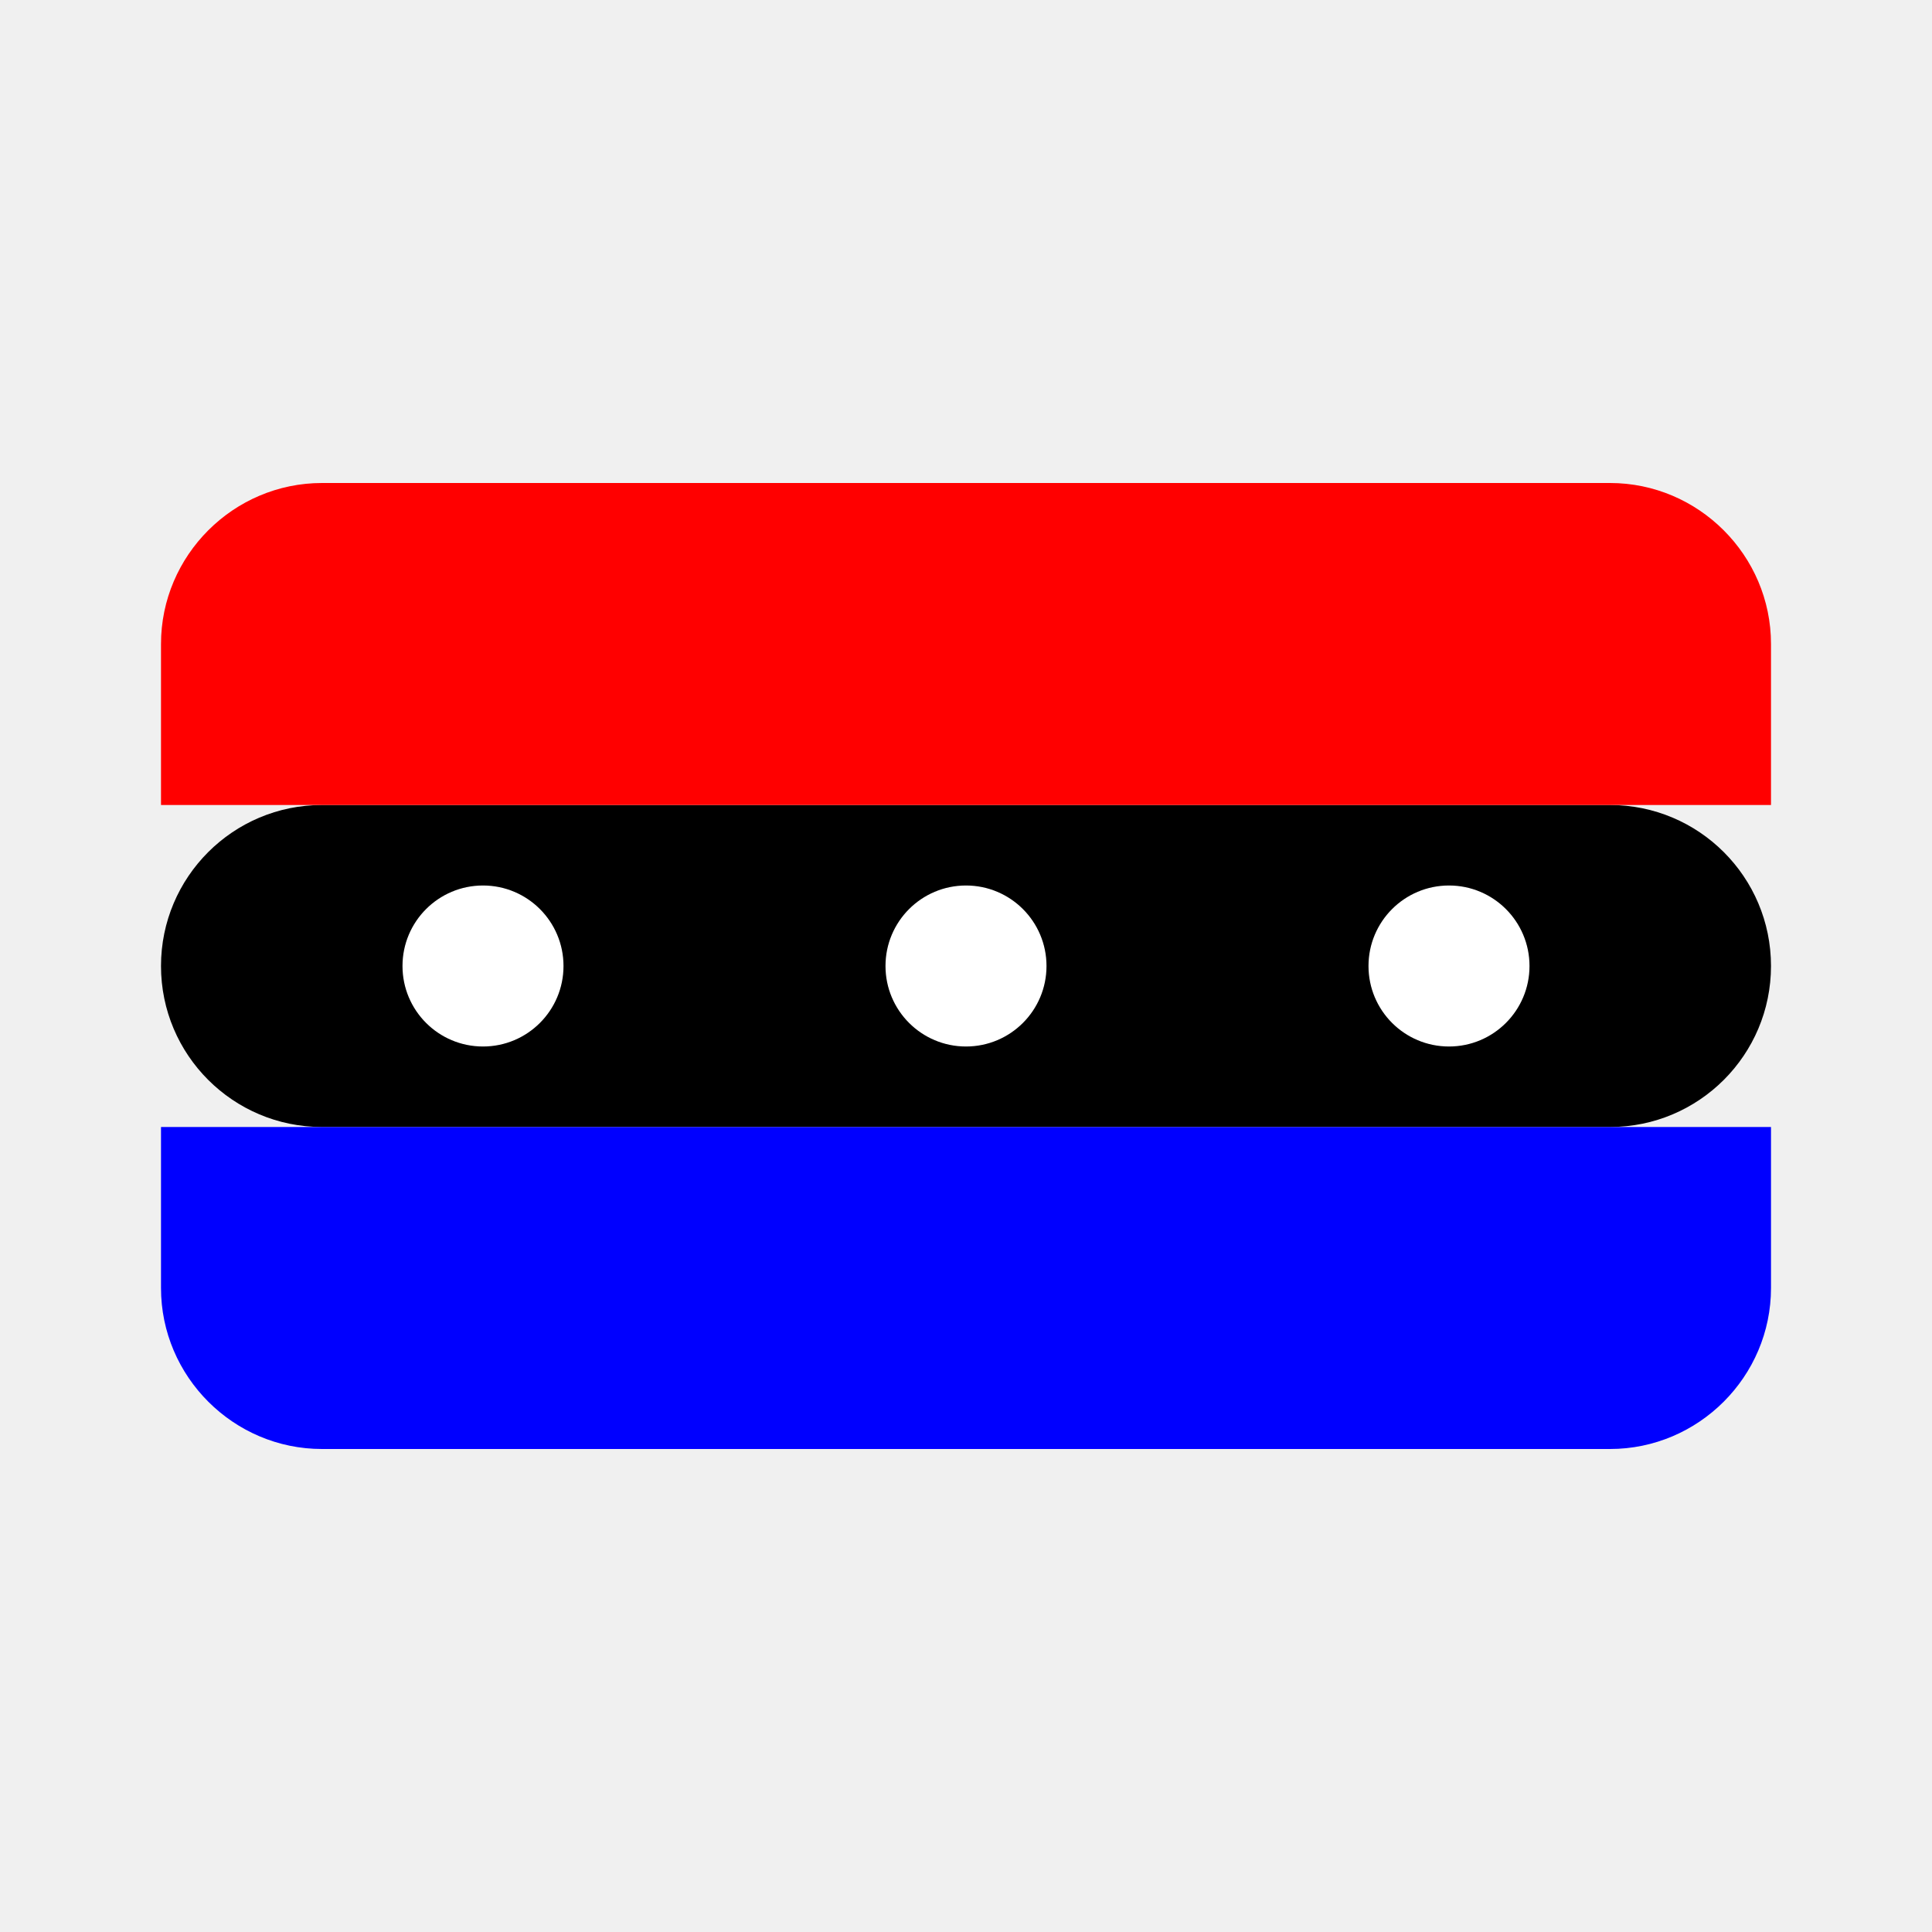
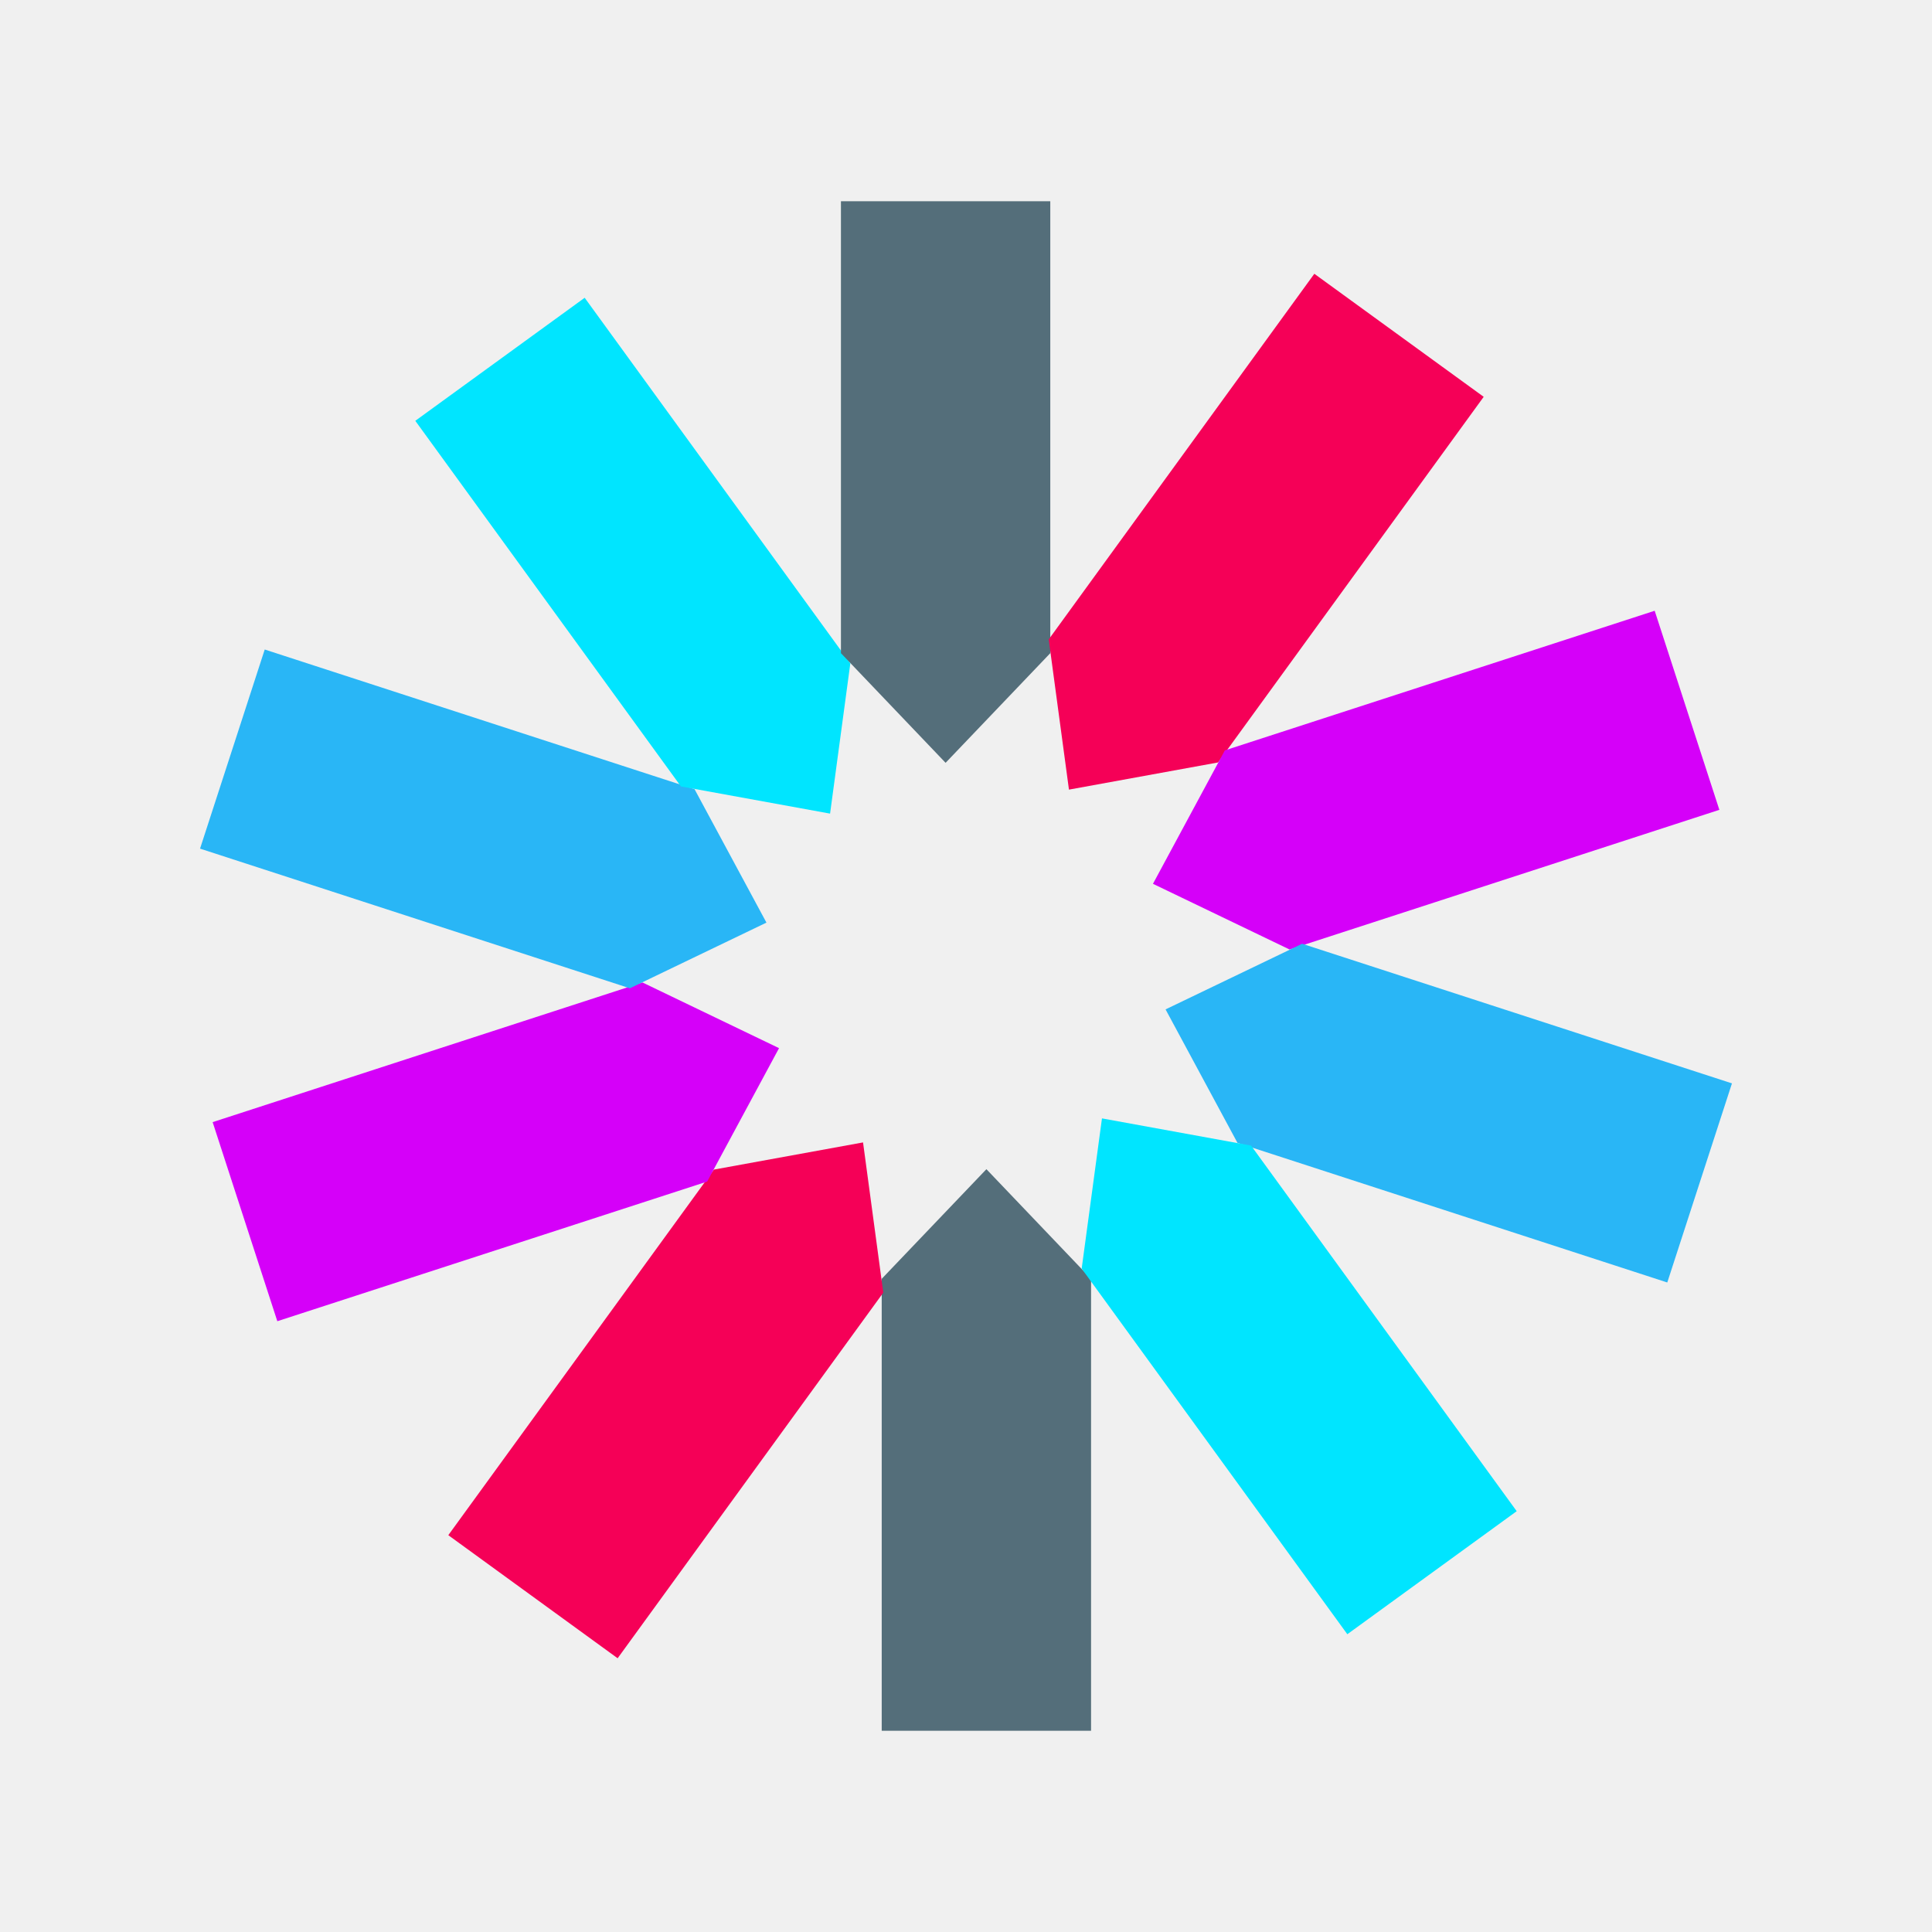
- <svg xmlns="http://www.w3.org/2000/svg" viewBox="0 0 24 24" fill="none">
-   <rect x="2" y="10" width="20" height="4" rx="2" fill="#000000" />
-   <circle cx="6" cy="12" r="1" fill="#FFFFFF" />
-   <circle cx="12" cy="12" r="1" fill="#FFFFFF" />
-   <circle cx="18" cy="12" r="1" fill="#FFFFFF" />
-   <path d="M2 8C2 6.9 2.9 6 4 6H20C21.1 6 22 6.9 22 8V10H2V8Z" fill="#FF0000" />
-   <path d="M2 14V16C2 17.1 2.9 18 4 18H20C21.1 18 22 17.1 22 16V14H2Z" fill="#0000FF" />
+ <svg xmlns="http://www.w3.org/2000/svg" viewBox="0 0 48 48" width="48px" height="48px">
+   <polygon fill="#546e7a" points="21.906,31.772 24.507,29.048 27.107,31.772 27.107,43 21.906,43" />
+   <polygon fill="#f50057" points="17.737,29.058 21.442,28.383 21.945,32.115 15.345,41.199 11.138,38.141" />
+   <polygon fill="#d500f9" points="15.962,24.409 19.355,26.041 17.569,29.356 6.89,32.825 5.283,27.879" />
+   <polygon fill="#29b6f6" points="17.256,19.607 19.042,22.922 15.649,24.554 4.97,21.084 6.577,16.137" />
+   <polygon fill="#00e5ff" points="21.126,16.482 20.623,20.214 16.918,19.539 10.318,10.455 14.526,7.398" />
+   <polygon fill="#546e7a" points="26.094,16.228 23.493,18.952 20.893,16.228 20.893,5 26.094,5" />
+   <polygon fill="#f50057" points="30.262,18.943 26.558,19.618 26.055,15.886 32.654,6.802 36.862,9.859" />
+   <polygon fill="#d500f9" points="32.039,23.59 28.645,21.958 30.431,18.643 41.11,15.174 42.717,20.12" />
+   <polygon fill="#29b6f6" points="30.744,28.393 28.958,25.078 32.351,23.447 43.03,26.916 41.423,31.863" />
+   <polygon fill="#00e5ff" points="26.874,31.518 27.378,27.786 31.082,28.461 37.682,37.545 33.474,40.602" />
</svg>
